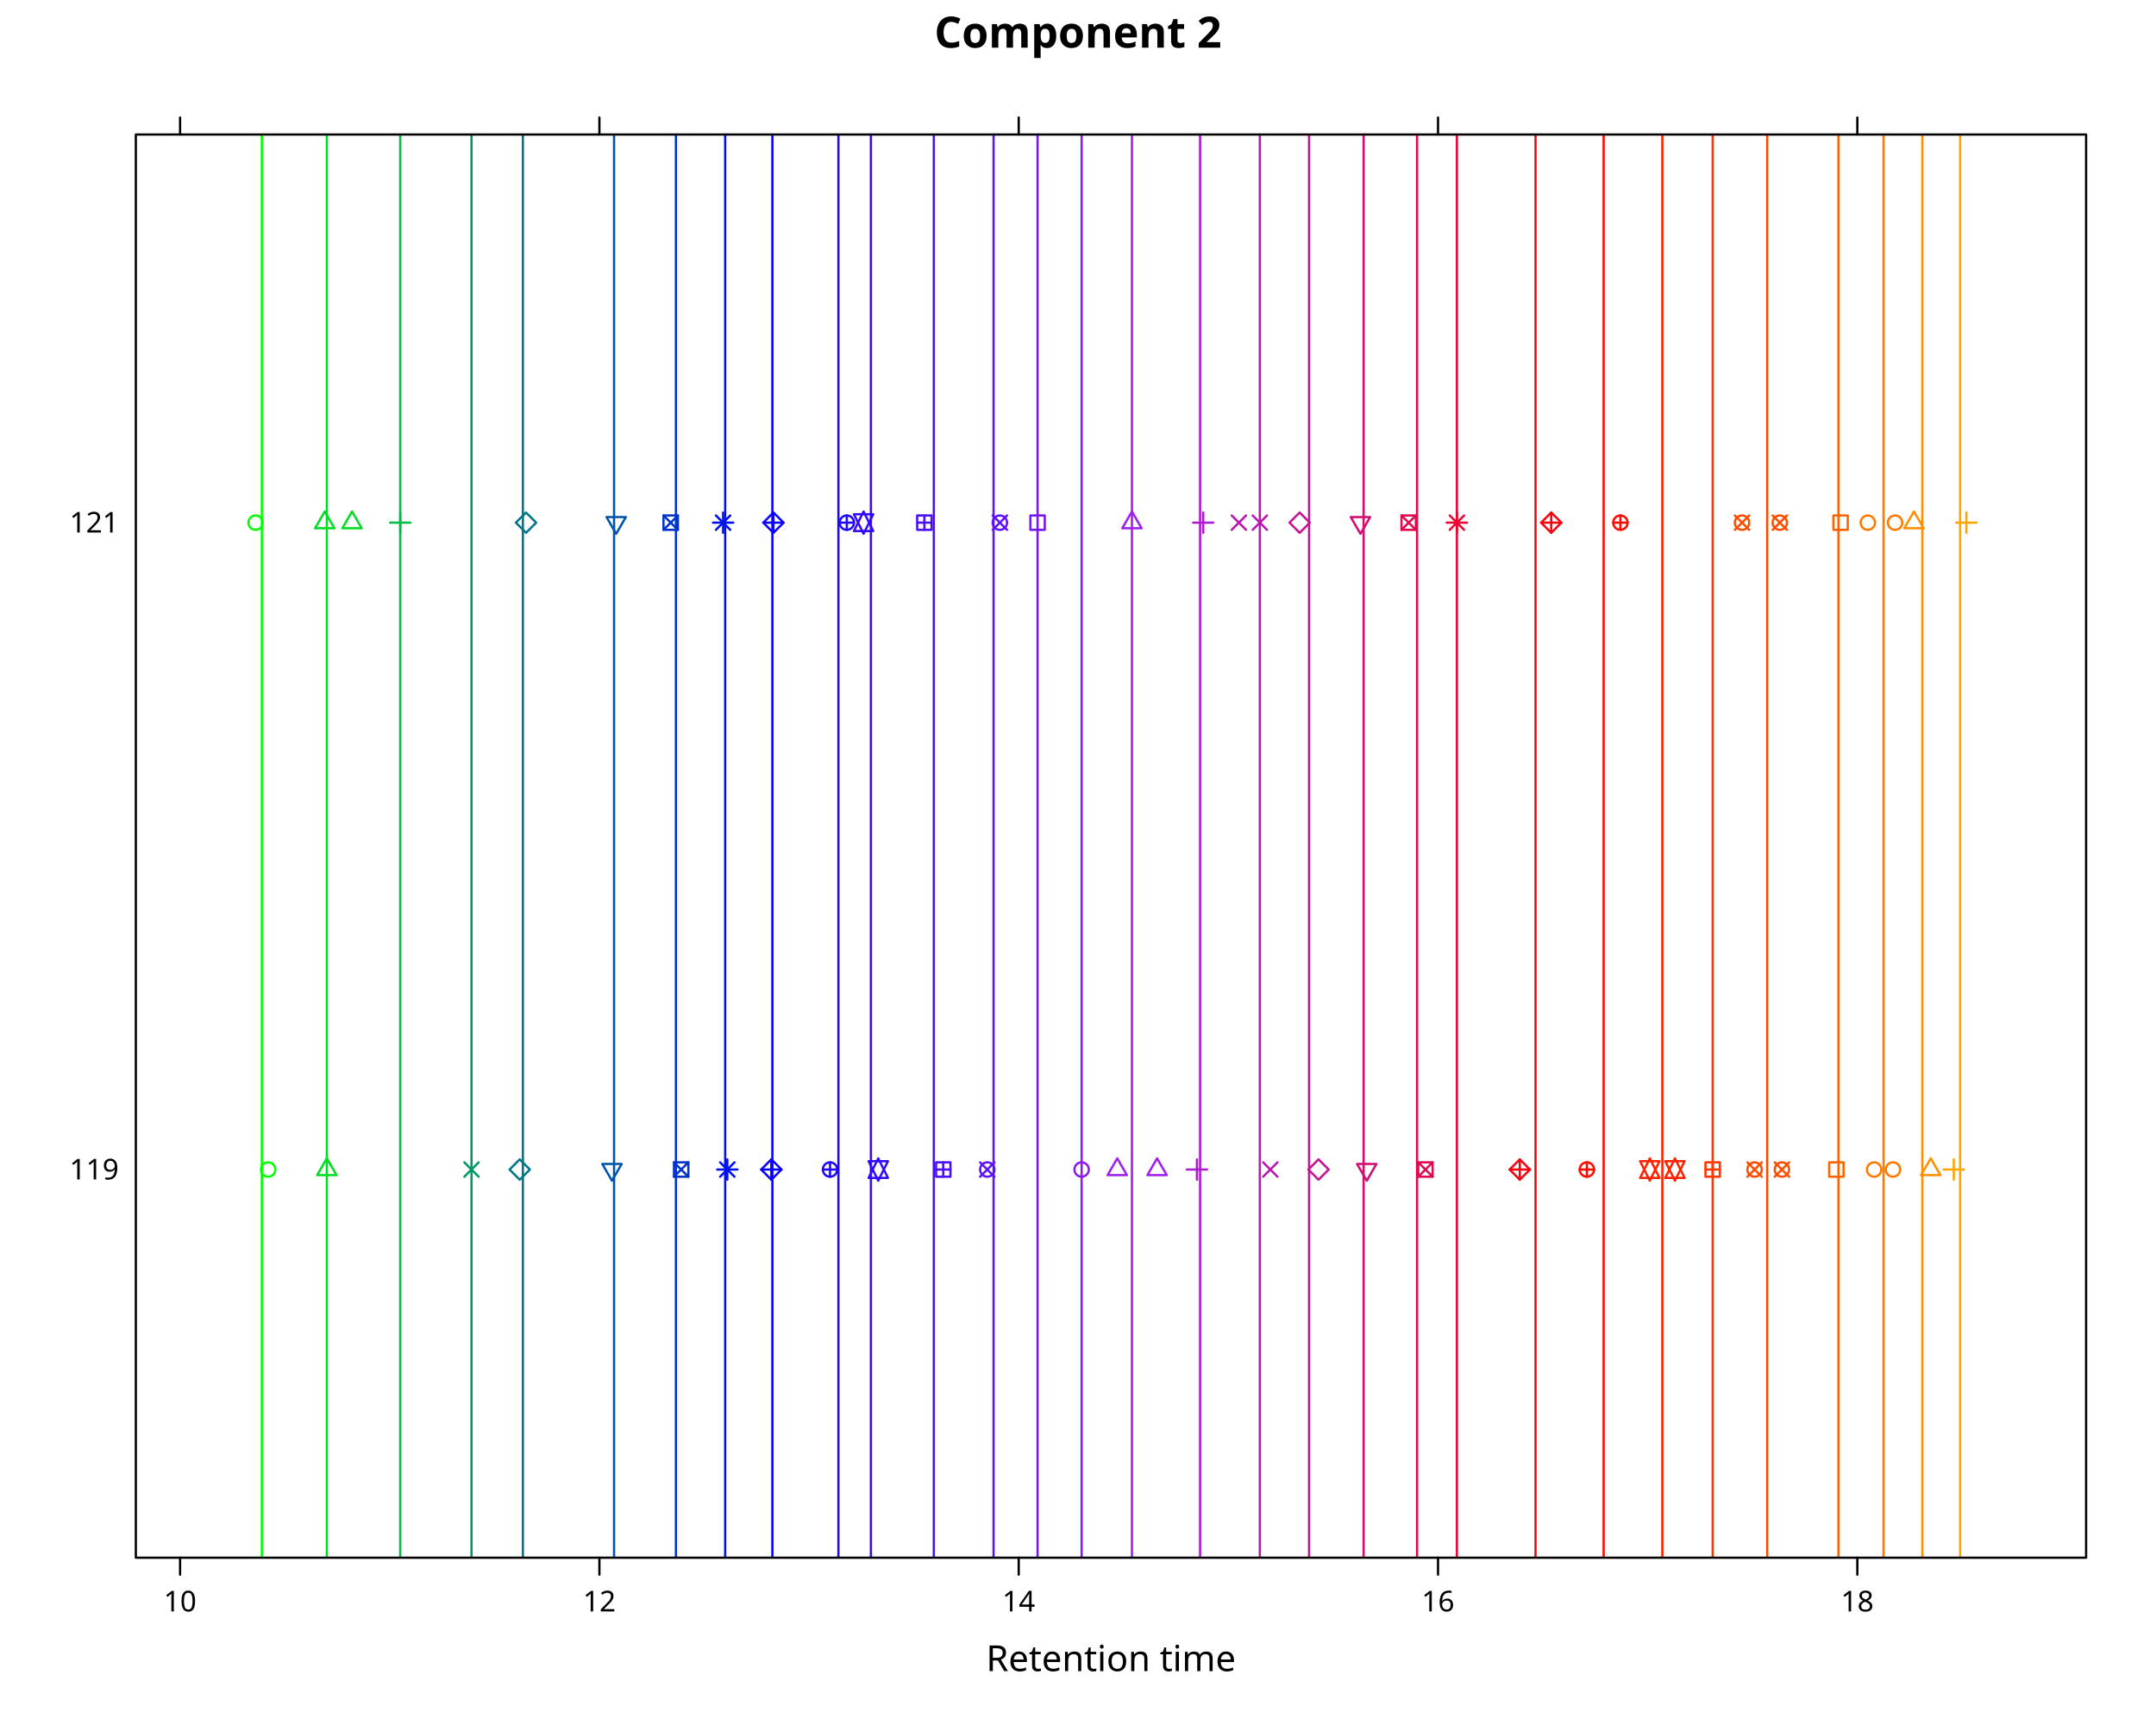
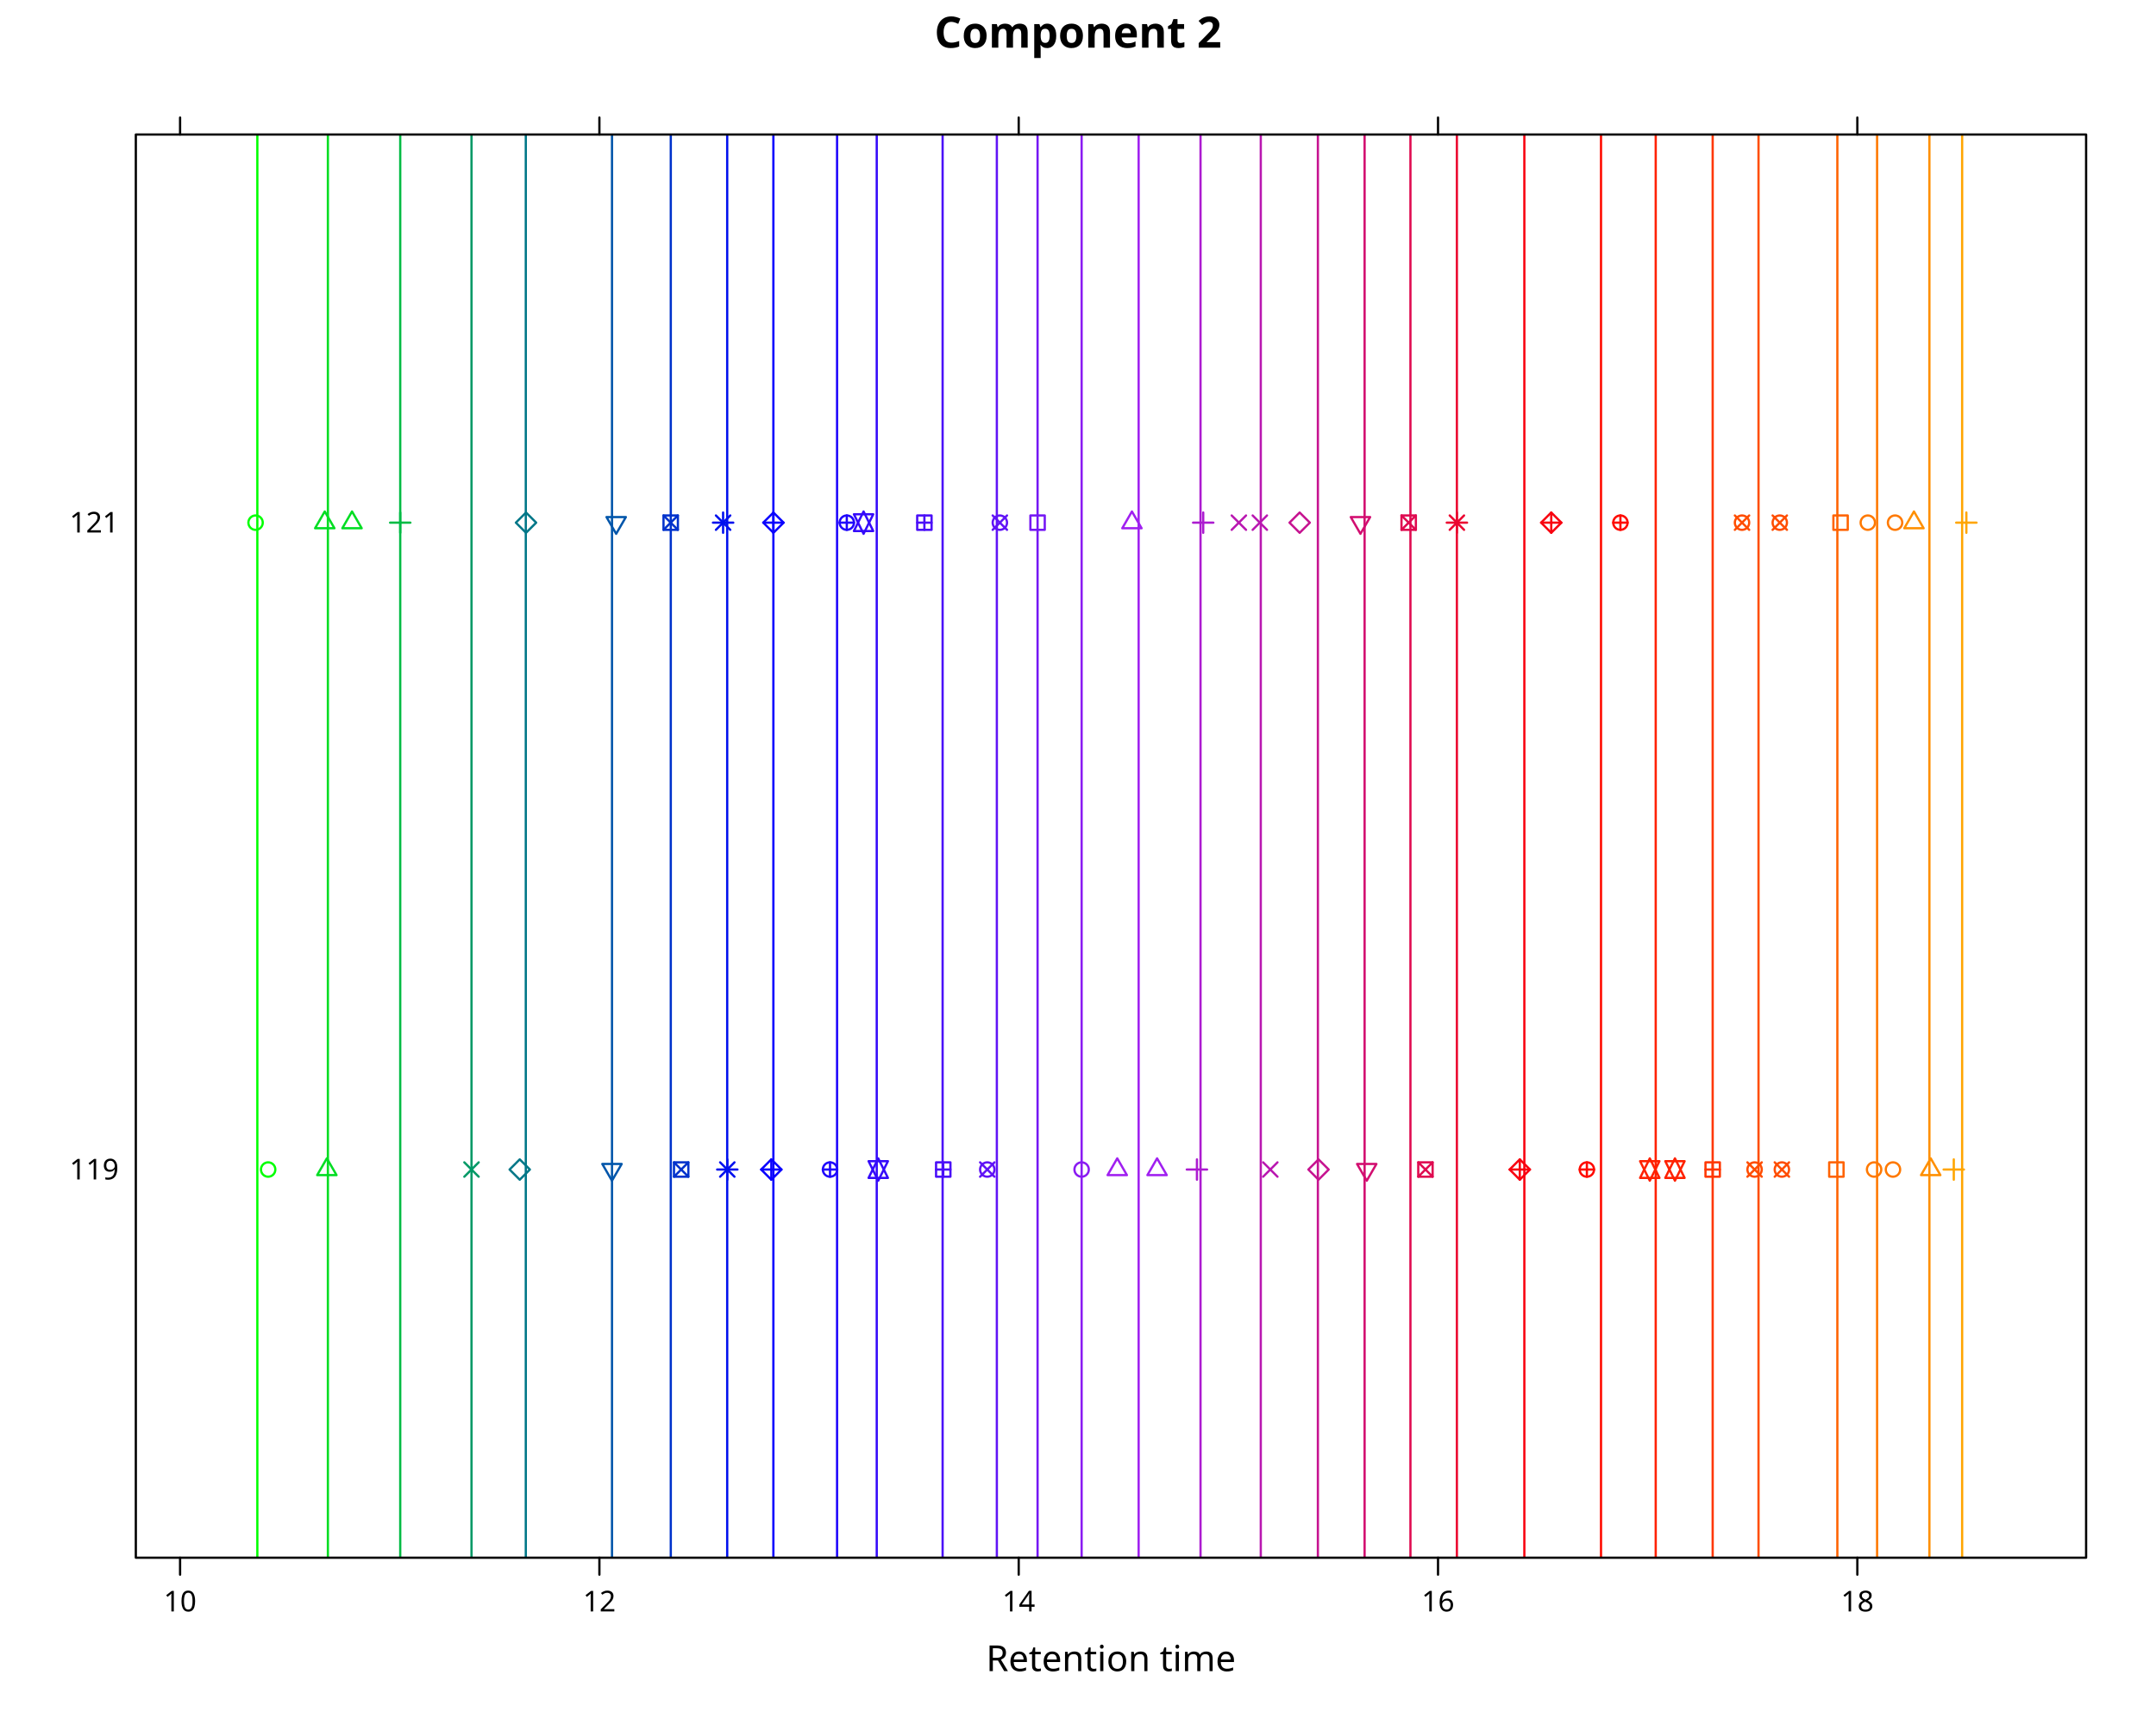
<svg xmlns="http://www.w3.org/2000/svg" class="svglite" data-engine-version="2.0" width="720.00pt" height="576.00pt" viewBox="0 0 720.00 576.00">
  <defs>
    <style type="text/css">
    .svglite line, .svglite polyline, .svglite polygon, .svglite path, .svglite rect, .svglite circle {
      fill: none;
      stroke: #000000;
      stroke-linecap: round;
      stroke-linejoin: round;
      stroke-miterlimit: 10.00;
    }
  </style>
  </defs>
  <rect width="100%" height="100%" style="stroke: none; fill: #FFFFFF;" />
  <defs>
    <clipPath id="cpMC4wMHw3MjAuMDB8MC4wMHw1NzYuMDA=">
      <rect x="0.00" y="0.00" width="720.00" height="576.00" />
    </clipPath>
  </defs>
  <g clip-path="url(#cpMC4wMHw3MjAuMDB8MC4wMHw1NzYuMDA=)">
    <rect x="0.00" y="0.00" width="720.00" height="576.00" style="stroke-width: 0.75; stroke: none;" />
    <text x="360.00" y="15.91" text-anchor="middle" style="font-size: 14.40px; font-weight: bold; font-family: sans;" textLength="86.47px" lengthAdjust="spacingAndGlyphs">Component 2</text>
    <text x="371.01" y="558.00" text-anchor="middle" style="font-size: 12.00px; font-family: sans;" textLength="77.38px" lengthAdjust="spacingAndGlyphs">Retention time</text>
  </g>
  <defs>
    <clipPath id="cpNDUuMzZ8Njk2LjY2fDQ0LjkyfDUyMC4xMw==">
      <rect x="45.36" y="44.92" width="651.30" height="475.21" />
    </clipPath>
  </defs>
  <g clip-path="url(#cpNDUuMzZ8Njk2LjY2fDQ0LjkyfDUyMC4xMw==)">
</g>
  <g clip-path="url(#cpMC4wMHw3MjAuMDB8MC4wMHw1NzYuMDA=)">
    <line x1="60.14" y1="44.92" x2="60.14" y2="39.25" style="stroke-width: 0.75;" />
    <line x1="200.17" y1="44.92" x2="200.17" y2="39.25" style="stroke-width: 0.75;" />
    <line x1="340.20" y1="44.92" x2="340.20" y2="39.25" style="stroke-width: 0.75;" />
    <line x1="480.23" y1="44.92" x2="480.23" y2="39.25" style="stroke-width: 0.75;" />
    <line x1="620.26" y1="44.92" x2="620.26" y2="39.25" style="stroke-width: 0.75;" />
    <text x="39.69" y="393.83" text-anchor="end" style="font-size: 9.60px; font-family: sans;" textLength="16.02px" lengthAdjust="spacingAndGlyphs">119</text>
    <text x="39.69" y="177.82" text-anchor="end" style="font-size: 9.60px; font-family: sans;" textLength="16.02px" lengthAdjust="spacingAndGlyphs">121</text>
    <line x1="60.14" y1="520.13" x2="60.14" y2="525.80" style="stroke-width: 0.75;" />
    <line x1="200.17" y1="520.13" x2="200.17" y2="525.80" style="stroke-width: 0.75;" />
    <line x1="340.20" y1="520.13" x2="340.20" y2="525.80" style="stroke-width: 0.75;" />
    <line x1="480.23" y1="520.13" x2="480.23" y2="525.80" style="stroke-width: 0.75;" />
    <line x1="620.26" y1="520.13" x2="620.26" y2="525.80" style="stroke-width: 0.75;" />
    <text x="60.14" y="538.07" text-anchor="middle" style="font-size: 9.60px; font-family: sans;" textLength="10.68px" lengthAdjust="spacingAndGlyphs">10</text>
    <text x="200.17" y="538.07" text-anchor="middle" style="font-size: 9.60px; font-family: sans;" textLength="10.68px" lengthAdjust="spacingAndGlyphs">12</text>
    <text x="340.20" y="538.07" text-anchor="middle" style="font-size: 9.60px; font-family: sans;" textLength="10.68px" lengthAdjust="spacingAndGlyphs">14</text>
    <text x="480.23" y="538.07" text-anchor="middle" style="font-size: 9.60px; font-family: sans;" textLength="10.68px" lengthAdjust="spacingAndGlyphs">16</text>
    <text x="620.26" y="538.07" text-anchor="middle" style="font-size: 9.60px; font-family: sans;" textLength="10.68px" lengthAdjust="spacingAndGlyphs">18</text>
  </g>
  <g clip-path="url(#cpNDUuMzZ8Njk2LjY2fDQ0LjkyfDUyMC4xMw==)">
    <circle cx="89.55" cy="390.52" r="2.40" style="stroke-width: 0.75; stroke: #00FF00;" />
    <polygon points="109.15,386.79 112.39,392.39 105.92,392.39 " style="stroke-width: 0.75; stroke: #00DD22; fill: none;" />
    <line x1="155.06" y1="392.92" x2="159.86" y2="388.12" style="stroke-width: 0.75; stroke: #009966;" />
    <line x1="155.06" y1="388.12" x2="159.86" y2="392.92" style="stroke-width: 0.75; stroke: #009966;" />
    <polygon points="170.17,390.52 173.57,387.13 176.96,390.52 173.57,393.92 " style="stroke-width: 0.75; stroke: #007788; fill: none;" />
    <polygon points="204.37,394.26 207.61,388.66 201.14,388.66 " style="stroke-width: 0.75; stroke: #0055AA; fill: none;" />
    <rect x="225.08" y="388.12" width="4.80" height="4.80" style="stroke-width: 0.75; stroke: #0032CC;" />
    <line x1="225.08" y1="392.92" x2="229.88" y2="388.12" style="stroke-width: 0.75; stroke: #0032CC;" />
    <line x1="225.08" y1="388.12" x2="229.88" y2="392.92" style="stroke-width: 0.75; stroke: #0032CC;" />
    <line x1="240.48" y1="392.92" x2="245.28" y2="388.12" style="stroke-width: 0.75; stroke: #0010EE;" />
    <line x1="240.48" y1="388.12" x2="245.28" y2="392.92" style="stroke-width: 0.75; stroke: #0010EE;" />
    <line x1="239.49" y1="390.52" x2="246.28" y2="390.52" style="stroke-width: 0.75; stroke: #0010EE;" />
    <line x1="242.88" y1="393.92" x2="242.88" y2="387.13" style="stroke-width: 0.75; stroke: #0010EE;" />
    <line x1="254.19" y1="390.52" x2="260.98" y2="390.52" style="stroke-width: 0.75; stroke: #0A02FE;" />
    <line x1="257.59" y1="393.92" x2="257.59" y2="387.13" style="stroke-width: 0.75; stroke: #0A02FE;" />
    <polygon points="254.19,390.52 257.59,387.13 260.98,390.52 257.59,393.92 " style="stroke-width: 0.75; stroke: #0A02FE; fill: none;" />
    <circle cx="277.19" cy="390.52" r="2.40" style="stroke-width: 0.75; stroke: #1F06FC;" />
    <line x1="274.79" y1="390.52" x2="279.59" y2="390.52" style="stroke-width: 0.75; stroke: #1F06FC;" />
    <line x1="277.19" y1="392.92" x2="277.19" y2="388.12" style="stroke-width: 0.75; stroke: #1F06FC;" />
    <polygon points="293.29,394.26 296.53,387.73 290.06,387.73 " style="stroke-width: 0.75; stroke: #350AFA; fill: none;" />
    <polygon points="293.29,386.79 296.53,393.32 290.06,393.32 " style="stroke-width: 0.75; stroke: #350AFA; fill: none;" />
    <line x1="312.60" y1="390.52" x2="317.40" y2="390.52" style="stroke-width: 0.75; stroke: #4A0EF8;" />
    <line x1="315.00" y1="392.92" x2="315.00" y2="388.12" style="stroke-width: 0.75; stroke: #4A0EF8;" />
    <rect x="312.60" y="388.12" width="4.80" height="4.80" style="stroke-width: 0.75; stroke: #4A0EF8;" />
    <circle cx="329.70" cy="390.52" r="2.40" style="stroke-width: 0.75; stroke: #6013F6;" />
    <line x1="327.30" y1="392.92" x2="332.10" y2="388.12" style="stroke-width: 0.75; stroke: #6013F6;" />
    <line x1="327.30" y1="388.12" x2="332.10" y2="392.92" style="stroke-width: 0.75; stroke: #6013F6;" />
    <circle cx="361.21" cy="390.52" r="2.40" style="stroke-width: 0.75; stroke: #8A1BF2;" />
    <polygon points="373.11,386.79 376.34,392.39 369.88,392.39 " style="stroke-width: 0.75; stroke: #A020F0; fill: none;" />
    <polygon points="386.41,386.79 389.64,392.39 383.18,392.39 " style="stroke-width: 0.75; stroke: #A020F0; fill: none;" />
    <line x1="396.32" y1="390.52" x2="403.11" y2="390.52" style="stroke-width: 0.75; stroke: #AC1BD0;" />
    <line x1="399.72" y1="393.92" x2="399.72" y2="387.13" style="stroke-width: 0.75; stroke: #AC1BD0;" />
    <line x1="421.82" y1="392.92" x2="426.62" y2="388.12" style="stroke-width: 0.75; stroke: #B917B0;" />
    <line x1="421.82" y1="388.12" x2="426.62" y2="392.92" style="stroke-width: 0.75; stroke: #B917B0;" />
    <polygon points="436.93,390.52 440.32,387.13 443.72,390.52 440.32,393.92 " style="stroke-width: 0.75; stroke: #C61390; fill: none;" />
    <polygon points="456.43,394.26 459.66,388.66 453.19,388.66 " style="stroke-width: 0.75; stroke: #D20E70; fill: none;" />
    <rect x="473.63" y="388.12" width="4.80" height="4.80" style="stroke-width: 0.75; stroke: #DF0A50;" />
    <line x1="473.63" y1="392.92" x2="478.43" y2="388.12" style="stroke-width: 0.75; stroke: #DF0A50;" />
    <line x1="473.63" y1="388.12" x2="478.43" y2="392.92" style="stroke-width: 0.75; stroke: #DF0A50;" />
    <line x1="504.14" y1="390.52" x2="510.93" y2="390.52" style="stroke-width: 0.75; stroke: #F80210;" />
    <line x1="507.54" y1="393.92" x2="507.54" y2="387.13" style="stroke-width: 0.75; stroke: #F80210;" />
    <polygon points="504.14,390.52 507.54,387.13 510.93,390.52 507.54,393.92 " style="stroke-width: 0.75; stroke: #F80210; fill: none;" />
    <circle cx="529.94" cy="390.52" r="2.40" style="stroke-width: 0.75; stroke: #FF0A00;" />
    <line x1="527.54" y1="390.52" x2="532.34" y2="390.52" style="stroke-width: 0.75; stroke: #FF0A00;" />
    <line x1="529.94" y1="392.92" x2="529.94" y2="388.12" style="stroke-width: 0.75; stroke: #FF0A00;" />
    <polygon points="550.95,394.26 554.18,387.73 547.71,387.73 " style="stroke-width: 0.75; stroke: #FF2100; fill: none;" />
    <polygon points="550.95,386.79 554.18,393.32 547.71,393.32 " style="stroke-width: 0.75; stroke: #FF2100; fill: none;" />
    <polygon points="559.35,394.26 562.58,387.73 556.12,387.73 " style="stroke-width: 0.75; stroke: #FF2100; fill: none;" />
    <polygon points="559.35,386.79 562.58,393.32 556.12,393.32 " style="stroke-width: 0.75; stroke: #FF2100; fill: none;" />
    <line x1="569.55" y1="390.52" x2="574.35" y2="390.52" style="stroke-width: 0.75; stroke: #FF3700;" />
    <line x1="571.95" y1="392.92" x2="571.95" y2="388.12" style="stroke-width: 0.75; stroke: #FF3700;" />
    <rect x="569.55" y="388.12" width="4.80" height="4.80" style="stroke-width: 0.75; stroke: #FF3700;" />
    <circle cx="585.95" cy="390.52" r="2.40" style="stroke-width: 0.75; stroke: #FF4D00;" />
    <line x1="583.55" y1="392.92" x2="588.35" y2="388.12" style="stroke-width: 0.75; stroke: #FF4D00;" />
    <line x1="583.55" y1="388.12" x2="588.35" y2="392.92" style="stroke-width: 0.75; stroke: #FF4D00;" />
    <circle cx="595.06" cy="390.52" r="2.40" style="stroke-width: 0.75; stroke: #FF4D00;" />
    <line x1="592.66" y1="392.92" x2="597.46" y2="388.12" style="stroke-width: 0.75; stroke: #FF4D00;" />
    <line x1="592.66" y1="388.12" x2="597.46" y2="392.92" style="stroke-width: 0.75; stroke: #FF4D00;" />
    <rect x="610.86" y="388.12" width="4.80" height="4.80" style="stroke-width: 0.75; stroke: #FF6300;" />
    <circle cx="625.86" cy="390.52" r="2.40" style="stroke-width: 0.75; stroke: #FF7900;" />
    <circle cx="632.16" cy="390.52" r="2.40" style="stroke-width: 0.75; stroke: #FF7900;" />
    <polygon points="644.77,386.79 648.00,392.39 641.53,392.39 " style="stroke-width: 0.75; stroke: #FF8F00; fill: none;" />
    <line x1="649.07" y1="390.52" x2="655.86" y2="390.52" style="stroke-width: 0.75; stroke: #FFA500;" />
    <line x1="652.47" y1="393.92" x2="652.47" y2="387.13" style="stroke-width: 0.75; stroke: #FFA500;" />
    <circle cx="85.35" cy="174.52" r="2.40" style="stroke-width: 0.75; stroke: #00FF00;" />
    <polygon points="108.45,170.79 111.69,176.39 105.22,176.39 " style="stroke-width: 0.75; stroke: #00DD22; fill: none;" />
    <polygon points="117.56,170.79 120.79,176.39 114.32,176.39 " style="stroke-width: 0.75; stroke: #00DD22; fill: none;" />
    <line x1="130.27" y1="174.52" x2="137.05" y2="174.52" style="stroke-width: 0.75; stroke: #00BB44;" />
    <line x1="133.66" y1="177.91" x2="133.66" y2="171.13" style="stroke-width: 0.75; stroke: #00BB44;" />
    <polygon points="172.27,174.52 175.67,171.13 179.06,174.52 175.67,177.91 " style="stroke-width: 0.75; stroke: #007788; fill: none;" />
    <polygon points="205.77,178.25 209.01,172.65 202.54,172.65 " style="stroke-width: 0.75; stroke: #0055AA; fill: none;" />
    <rect x="221.58" y="172.12" width="4.80" height="4.80" style="stroke-width: 0.75; stroke: #0032CC;" />
    <line x1="221.58" y1="176.92" x2="226.38" y2="172.12" style="stroke-width: 0.75; stroke: #0032CC;" />
    <line x1="221.58" y1="172.12" x2="226.38" y2="176.92" style="stroke-width: 0.75; stroke: #0032CC;" />
    <line x1="239.08" y1="176.92" x2="243.88" y2="172.12" style="stroke-width: 0.75; stroke: #0010EE;" />
    <line x1="239.08" y1="172.12" x2="243.88" y2="176.92" style="stroke-width: 0.75; stroke: #0010EE;" />
    <line x1="238.09" y1="174.52" x2="244.88" y2="174.52" style="stroke-width: 0.75; stroke: #0010EE;" />
    <line x1="241.48" y1="177.91" x2="241.48" y2="171.13" style="stroke-width: 0.75; stroke: #0010EE;" />
    <line x1="254.89" y1="174.52" x2="261.68" y2="174.52" style="stroke-width: 0.75; stroke: #0A02FE;" />
    <line x1="258.29" y1="177.91" x2="258.29" y2="171.13" style="stroke-width: 0.75; stroke: #0A02FE;" />
    <polygon points="254.89,174.52 258.29,171.13 261.68,174.52 258.29,177.91 " style="stroke-width: 0.75; stroke: #0A02FE; fill: none;" />
    <circle cx="282.79" cy="174.52" r="2.40" style="stroke-width: 0.75; stroke: #1F06FC;" />
    <line x1="280.39" y1="174.52" x2="285.19" y2="174.52" style="stroke-width: 0.75; stroke: #1F06FC;" />
    <line x1="282.79" y1="176.92" x2="282.79" y2="172.12" style="stroke-width: 0.75; stroke: #1F06FC;" />
    <polygon points="288.39,178.25 291.62,171.72 285.16,171.72 " style="stroke-width: 0.75; stroke: #350AFA; fill: none;" />
    <polygon points="288.39,170.79 291.62,177.32 285.16,177.32 " style="stroke-width: 0.75; stroke: #350AFA; fill: none;" />
    <line x1="306.30" y1="174.52" x2="311.10" y2="174.52" style="stroke-width: 0.75; stroke: #4A0EF8;" />
    <line x1="308.70" y1="176.92" x2="308.70" y2="172.12" style="stroke-width: 0.75; stroke: #4A0EF8;" />
    <rect x="306.30" y="172.12" width="4.80" height="4.80" style="stroke-width: 0.75; stroke: #4A0EF8;" />
    <circle cx="333.90" cy="174.52" r="2.40" style="stroke-width: 0.75; stroke: #6013F6;" />
    <line x1="331.50" y1="176.92" x2="336.30" y2="172.12" style="stroke-width: 0.75; stroke: #6013F6;" />
    <line x1="331.50" y1="172.12" x2="336.30" y2="176.92" style="stroke-width: 0.75; stroke: #6013F6;" />
    <rect x="344.10" y="172.12" width="4.80" height="4.80" style="stroke-width: 0.75; stroke: #7517F4;" />
    <polygon points="378.01,170.79 381.24,176.39 374.78,176.39 " style="stroke-width: 0.75; stroke: #A020F0; fill: none;" />
    <line x1="398.42" y1="174.52" x2="405.21" y2="174.52" style="stroke-width: 0.75; stroke: #AC1BD0;" />
    <line x1="401.82" y1="177.91" x2="401.82" y2="171.13" style="stroke-width: 0.75; stroke: #AC1BD0;" />
    <line x1="411.32" y1="176.92" x2="416.12" y2="172.12" style="stroke-width: 0.75; stroke: #B917B0;" />
    <line x1="411.32" y1="172.12" x2="416.12" y2="176.92" style="stroke-width: 0.75; stroke: #B917B0;" />
    <line x1="418.32" y1="176.92" x2="423.12" y2="172.12" style="stroke-width: 0.75; stroke: #B917B0;" />
    <line x1="418.32" y1="172.12" x2="423.12" y2="176.92" style="stroke-width: 0.75; stroke: #B917B0;" />
    <polygon points="430.63,174.52 434.02,171.13 437.42,174.52 434.02,177.91 " style="stroke-width: 0.75; stroke: #C61390; fill: none;" />
    <polygon points="454.33,178.25 457.56,172.65 451.09,172.65 " style="stroke-width: 0.75; stroke: #D20E70; fill: none;" />
    <rect x="468.03" y="172.12" width="4.80" height="4.80" style="stroke-width: 0.75; stroke: #DF0A50;" />
    <line x1="468.03" y1="176.92" x2="472.83" y2="172.12" style="stroke-width: 0.75; stroke: #DF0A50;" />
    <line x1="468.03" y1="172.12" x2="472.83" y2="176.92" style="stroke-width: 0.75; stroke: #DF0A50;" />
    <line x1="484.13" y1="176.92" x2="488.93" y2="172.12" style="stroke-width: 0.75; stroke: #EB0630;" />
    <line x1="484.13" y1="172.12" x2="488.93" y2="176.92" style="stroke-width: 0.75; stroke: #EB0630;" />
    <line x1="483.14" y1="174.52" x2="489.93" y2="174.52" style="stroke-width: 0.75; stroke: #EB0630;" />
    <line x1="486.53" y1="177.91" x2="486.53" y2="171.13" style="stroke-width: 0.75; stroke: #EB0630;" />
    <line x1="514.65" y1="174.52" x2="521.43" y2="174.52" style="stroke-width: 0.75; stroke: #F80210;" />
    <line x1="518.04" y1="177.91" x2="518.04" y2="171.13" style="stroke-width: 0.75; stroke: #F80210;" />
    <polygon points="514.65,174.52 518.04,171.13 521.43,174.52 518.04,177.91 " style="stroke-width: 0.75; stroke: #F80210; fill: none;" />
    <circle cx="541.14" cy="174.52" r="2.40" style="stroke-width: 0.75; stroke: #FF0A00;" />
    <line x1="538.74" y1="174.52" x2="543.54" y2="174.52" style="stroke-width: 0.75; stroke: #FF0A00;" />
    <line x1="541.14" y1="176.92" x2="541.14" y2="172.12" style="stroke-width: 0.75; stroke: #FF0A00;" />
    <circle cx="581.75" cy="174.52" r="2.40" style="stroke-width: 0.75; stroke: #FF4D00;" />
    <line x1="579.35" y1="176.92" x2="584.15" y2="172.12" style="stroke-width: 0.75; stroke: #FF4D00;" />
    <line x1="579.35" y1="172.12" x2="584.15" y2="176.92" style="stroke-width: 0.75; stroke: #FF4D00;" />
    <circle cx="594.36" cy="174.52" r="2.40" style="stroke-width: 0.75; stroke: #FF4D00;" />
    <line x1="591.96" y1="176.92" x2="596.76" y2="172.12" style="stroke-width: 0.75; stroke: #FF4D00;" />
    <line x1="591.96" y1="172.12" x2="596.76" y2="176.92" style="stroke-width: 0.75; stroke: #FF4D00;" />
    <rect x="612.26" y="172.12" width="4.80" height="4.80" style="stroke-width: 0.75; stroke: #FF6300;" />
    <circle cx="623.76" cy="174.52" r="2.40" style="stroke-width: 0.75; stroke: #FF7900;" />
    <circle cx="632.86" cy="174.52" r="2.40" style="stroke-width: 0.75; stroke: #FF7900;" />
    <polygon points="639.17,170.79 642.40,176.39 635.93,176.39 " style="stroke-width: 0.75; stroke: #FF8F00; fill: none;" />
    <line x1="653.27" y1="174.52" x2="660.06" y2="174.52" style="stroke-width: 0.75; stroke: #FFA500;" />
    <line x1="656.67" y1="177.91" x2="656.67" y2="171.13" style="stroke-width: 0.75; stroke: #FFA500;" />
-     <line x1="87.45" y1="520.13" x2="87.45" y2="44.92" style="stroke-width: 0.75; stroke: #00FF00;" />
-     <line x1="109.15" y1="520.13" x2="109.15" y2="44.92" style="stroke-width: 0.75; stroke: #00DD22;" />
+     <line x1="85.94" y1="520.13" x2="85.94" y2="44.92" style="stroke-width: 0.75; stroke: #00FF00;" />
+     <line x1="109.50" y1="520.13" x2="109.50" y2="44.92" style="stroke-width: 0.75; stroke: #00DD22;" />
    <line x1="133.66" y1="520.13" x2="133.66" y2="44.92" style="stroke-width: 0.75; stroke: #00BB44;" />
    <line x1="157.46" y1="520.13" x2="157.46" y2="44.92" style="stroke-width: 0.75; stroke: #009966;" />
-     <line x1="174.62" y1="520.13" x2="174.62" y2="44.92" style="stroke-width: 0.75; stroke: #007788;" />
-     <line x1="205.07" y1="520.13" x2="205.07" y2="44.92" style="stroke-width: 0.75; stroke: #0055AA;" />
-     <line x1="225.73" y1="520.13" x2="225.73" y2="44.92" style="stroke-width: 0.75; stroke: #0032CC;" />
-     <line x1="242.18" y1="520.13" x2="242.18" y2="44.92" style="stroke-width: 0.75; stroke: #0010EE;" />
-     <line x1="257.94" y1="520.13" x2="257.94" y2="44.92" style="stroke-width: 0.75; stroke: #0A02FE;" />
-     <line x1="279.99" y1="520.13" x2="279.99" y2="44.92" style="stroke-width: 0.75; stroke: #1F06FC;" />
-     <line x1="290.84" y1="520.13" x2="290.84" y2="44.92" style="stroke-width: 0.75; stroke: #350AFA;" />
-     <line x1="311.85" y1="520.13" x2="311.85" y2="44.92" style="stroke-width: 0.75; stroke: #4A0EF8;" />
-     <line x1="331.80" y1="520.13" x2="331.80" y2="44.92" style="stroke-width: 0.75; stroke: #6013F6;" />
+     <line x1="175.59" y1="520.13" x2="175.59" y2="44.92" style="stroke-width: 0.75; stroke: #007788;" />
+     <line x1="204.38" y1="520.13" x2="204.38" y2="44.92" style="stroke-width: 0.75; stroke: #0055AA;" />
+     <line x1="224.01" y1="520.13" x2="224.01" y2="44.92" style="stroke-width: 0.75; stroke: #0032CC;" />
+     <line x1="242.85" y1="520.13" x2="242.85" y2="44.92" style="stroke-width: 0.75; stroke: #0010EE;" />
+     <line x1="258.27" y1="520.13" x2="258.27" y2="44.92" style="stroke-width: 0.75; stroke: #0A02FE;" />
+     <line x1="279.54" y1="520.13" x2="279.54" y2="44.92" style="stroke-width: 0.75; stroke: #1F06FC;" />
+     <line x1="292.79" y1="520.13" x2="292.79" y2="44.92" style="stroke-width: 0.75; stroke: #350AFA;" />
+     <line x1="314.79" y1="520.13" x2="314.79" y2="44.92" style="stroke-width: 0.75; stroke: #4A0EF8;" />
+     <line x1="332.90" y1="520.13" x2="332.90" y2="44.92" style="stroke-width: 0.75; stroke: #6013F6;" />
    <line x1="346.50" y1="520.13" x2="346.50" y2="44.92" style="stroke-width: 0.75; stroke: #7517F4;" />
    <line x1="361.21" y1="520.13" x2="361.21" y2="44.92" style="stroke-width: 0.75; stroke: #8A1BF2;" />
-     <line x1="378.01" y1="520.13" x2="378.01" y2="44.92" style="stroke-width: 0.75; stroke: #A020F0;" />
-     <line x1="400.77" y1="520.13" x2="400.77" y2="44.92" style="stroke-width: 0.75; stroke: #AC1BD0;" />
-     <line x1="420.72" y1="520.13" x2="420.72" y2="44.92" style="stroke-width: 0.75; stroke: #B917B0;" />
-     <line x1="437.17" y1="520.13" x2="437.17" y2="44.92" style="stroke-width: 0.75; stroke: #C61390;" />
-     <line x1="455.38" y1="520.13" x2="455.38" y2="44.92" style="stroke-width: 0.75; stroke: #D20E70;" />
-     <line x1="473.23" y1="520.13" x2="473.23" y2="44.92" style="stroke-width: 0.75; stroke: #DF0A50;" />
+     <line x1="380.25" y1="520.13" x2="380.25" y2="44.92" style="stroke-width: 0.75; stroke: #A020F0;" />
+     <line x1="400.92" y1="520.13" x2="400.92" y2="44.92" style="stroke-width: 0.75; stroke: #AC1BD0;" />
+     <line x1="421.04" y1="520.13" x2="421.04" y2="44.92" style="stroke-width: 0.75; stroke: #B917B0;" />
+     <line x1="440.11" y1="520.13" x2="440.11" y2="44.92" style="stroke-width: 0.75; stroke: #C61390;" />
+     <line x1="455.71" y1="520.13" x2="455.71" y2="44.92" style="stroke-width: 0.75; stroke: #D20E70;" />
+     <line x1="471.02" y1="520.13" x2="471.02" y2="44.92" style="stroke-width: 0.75; stroke: #DF0A50;" />
    <line x1="486.53" y1="520.13" x2="486.53" y2="44.92" style="stroke-width: 0.75; stroke: #EB0630;" />
-     <line x1="512.79" y1="520.13" x2="512.79" y2="44.92" style="stroke-width: 0.75; stroke: #F80210;" />
-     <line x1="535.54" y1="520.13" x2="535.54" y2="44.92" style="stroke-width: 0.75; stroke: #FF0A00;" />
-     <line x1="555.15" y1="520.13" x2="555.15" y2="44.92" style="stroke-width: 0.75; stroke: #FF2100;" />
+     <line x1="509.06" y1="520.13" x2="509.06" y2="44.92" style="stroke-width: 0.75; stroke: #F80210;" />
+     <line x1="534.66" y1="520.13" x2="534.66" y2="44.92" style="stroke-width: 0.75; stroke: #FF0A00;" />
+     <line x1="552.93" y1="520.13" x2="552.93" y2="44.92" style="stroke-width: 0.75; stroke: #FF2100;" />
    <line x1="571.95" y1="520.13" x2="571.95" y2="44.92" style="stroke-width: 0.75; stroke: #FF3700;" />
-     <line x1="590.16" y1="520.13" x2="590.16" y2="44.92" style="stroke-width: 0.75; stroke: #FF4D00;" />
-     <line x1="613.96" y1="520.13" x2="613.96" y2="44.92" style="stroke-width: 0.75; stroke: #FF6300;" />
-     <line x1="629.01" y1="520.13" x2="629.01" y2="44.92" style="stroke-width: 0.75; stroke: #FF7900;" />
-     <line x1="641.97" y1="520.13" x2="641.97" y2="44.92" style="stroke-width: 0.75; stroke: #FF8F00;" />
-     <line x1="654.57" y1="520.13" x2="654.57" y2="44.92" style="stroke-width: 0.75; stroke: #FFA500;" />
+     <line x1="587.26" y1="520.13" x2="587.26" y2="44.92" style="stroke-width: 0.75; stroke: #FF4D00;" />
+     <line x1="613.59" y1="520.13" x2="613.59" y2="44.92" style="stroke-width: 0.75; stroke: #FF6300;" />
+     <line x1="626.86" y1="520.13" x2="626.86" y2="44.92" style="stroke-width: 0.75; stroke: #FF7900;" />
+     <line x1="644.33" y1="520.13" x2="644.33" y2="44.92" style="stroke-width: 0.75; stroke: #FF8F00;" />
+     <line x1="655.26" y1="520.13" x2="655.26" y2="44.92" style="stroke-width: 0.75; stroke: #FFA500;" />
  </g>
  <g clip-path="url(#cpMC4wMHw3MjAuMDB8MC4wMHw1NzYuMDA=)">
    <rect x="45.36" y="44.92" width="651.30" height="475.21" style="stroke-width: 0.75;" />
  </g>
</svg>
